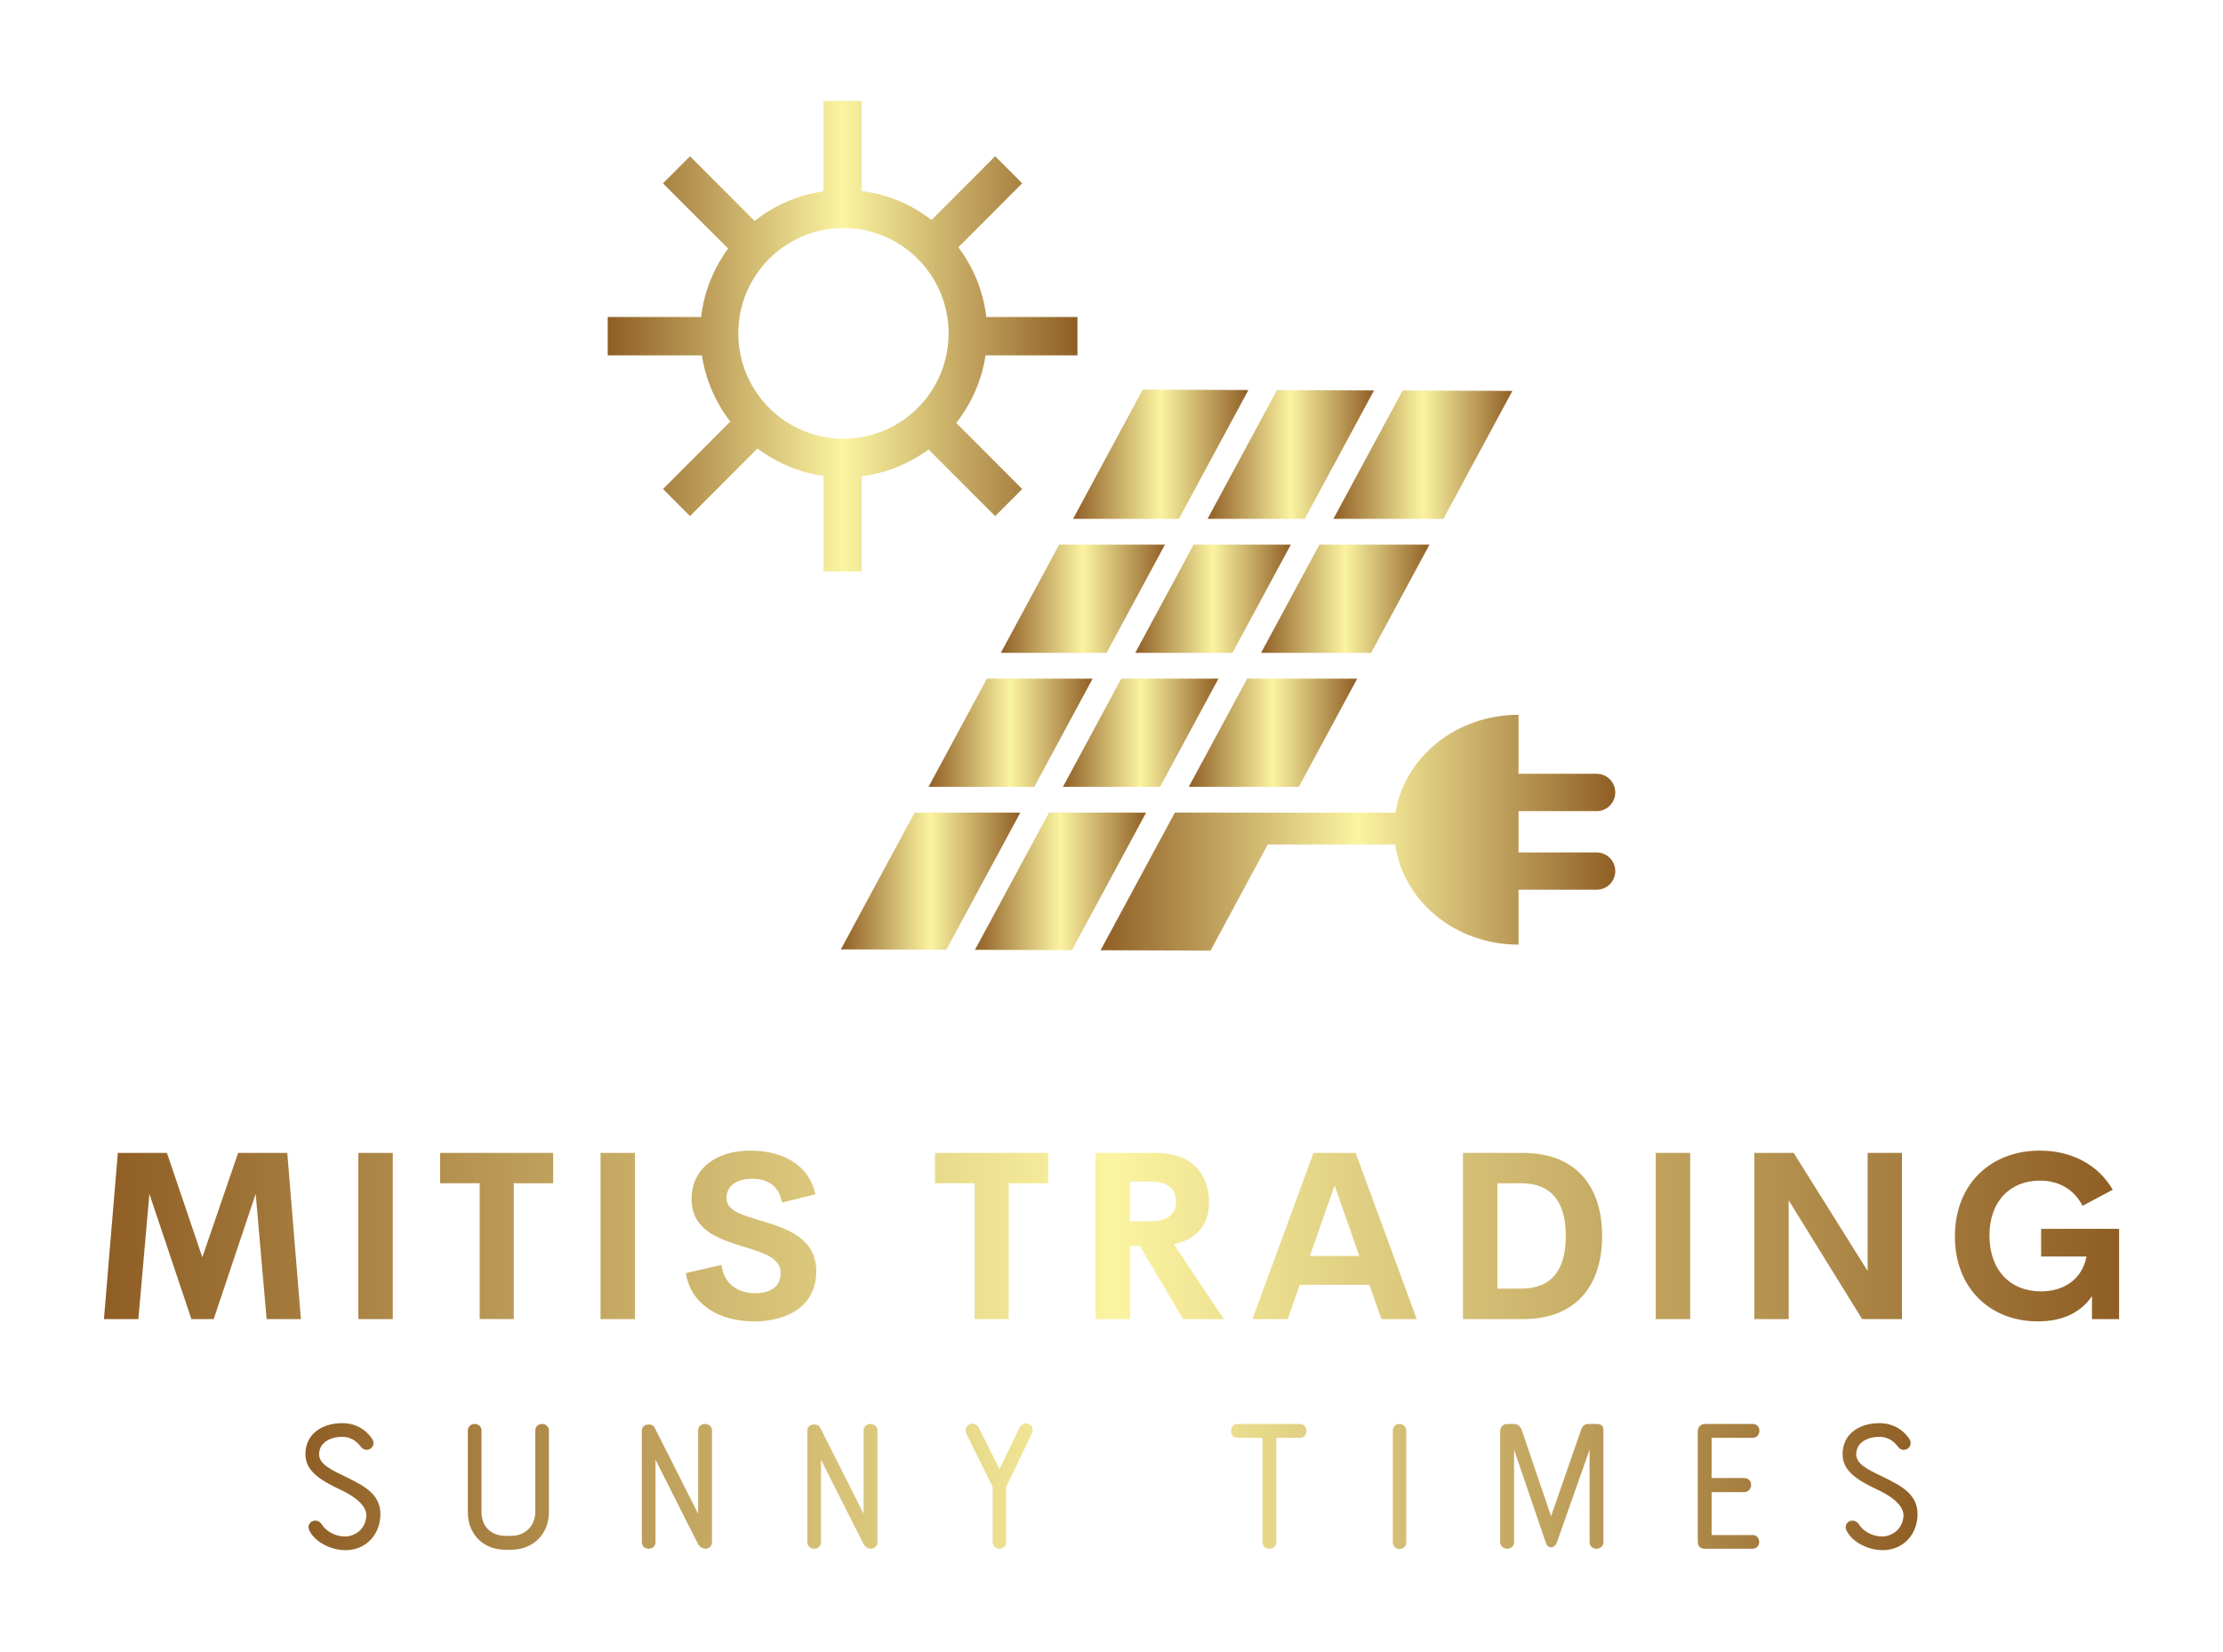
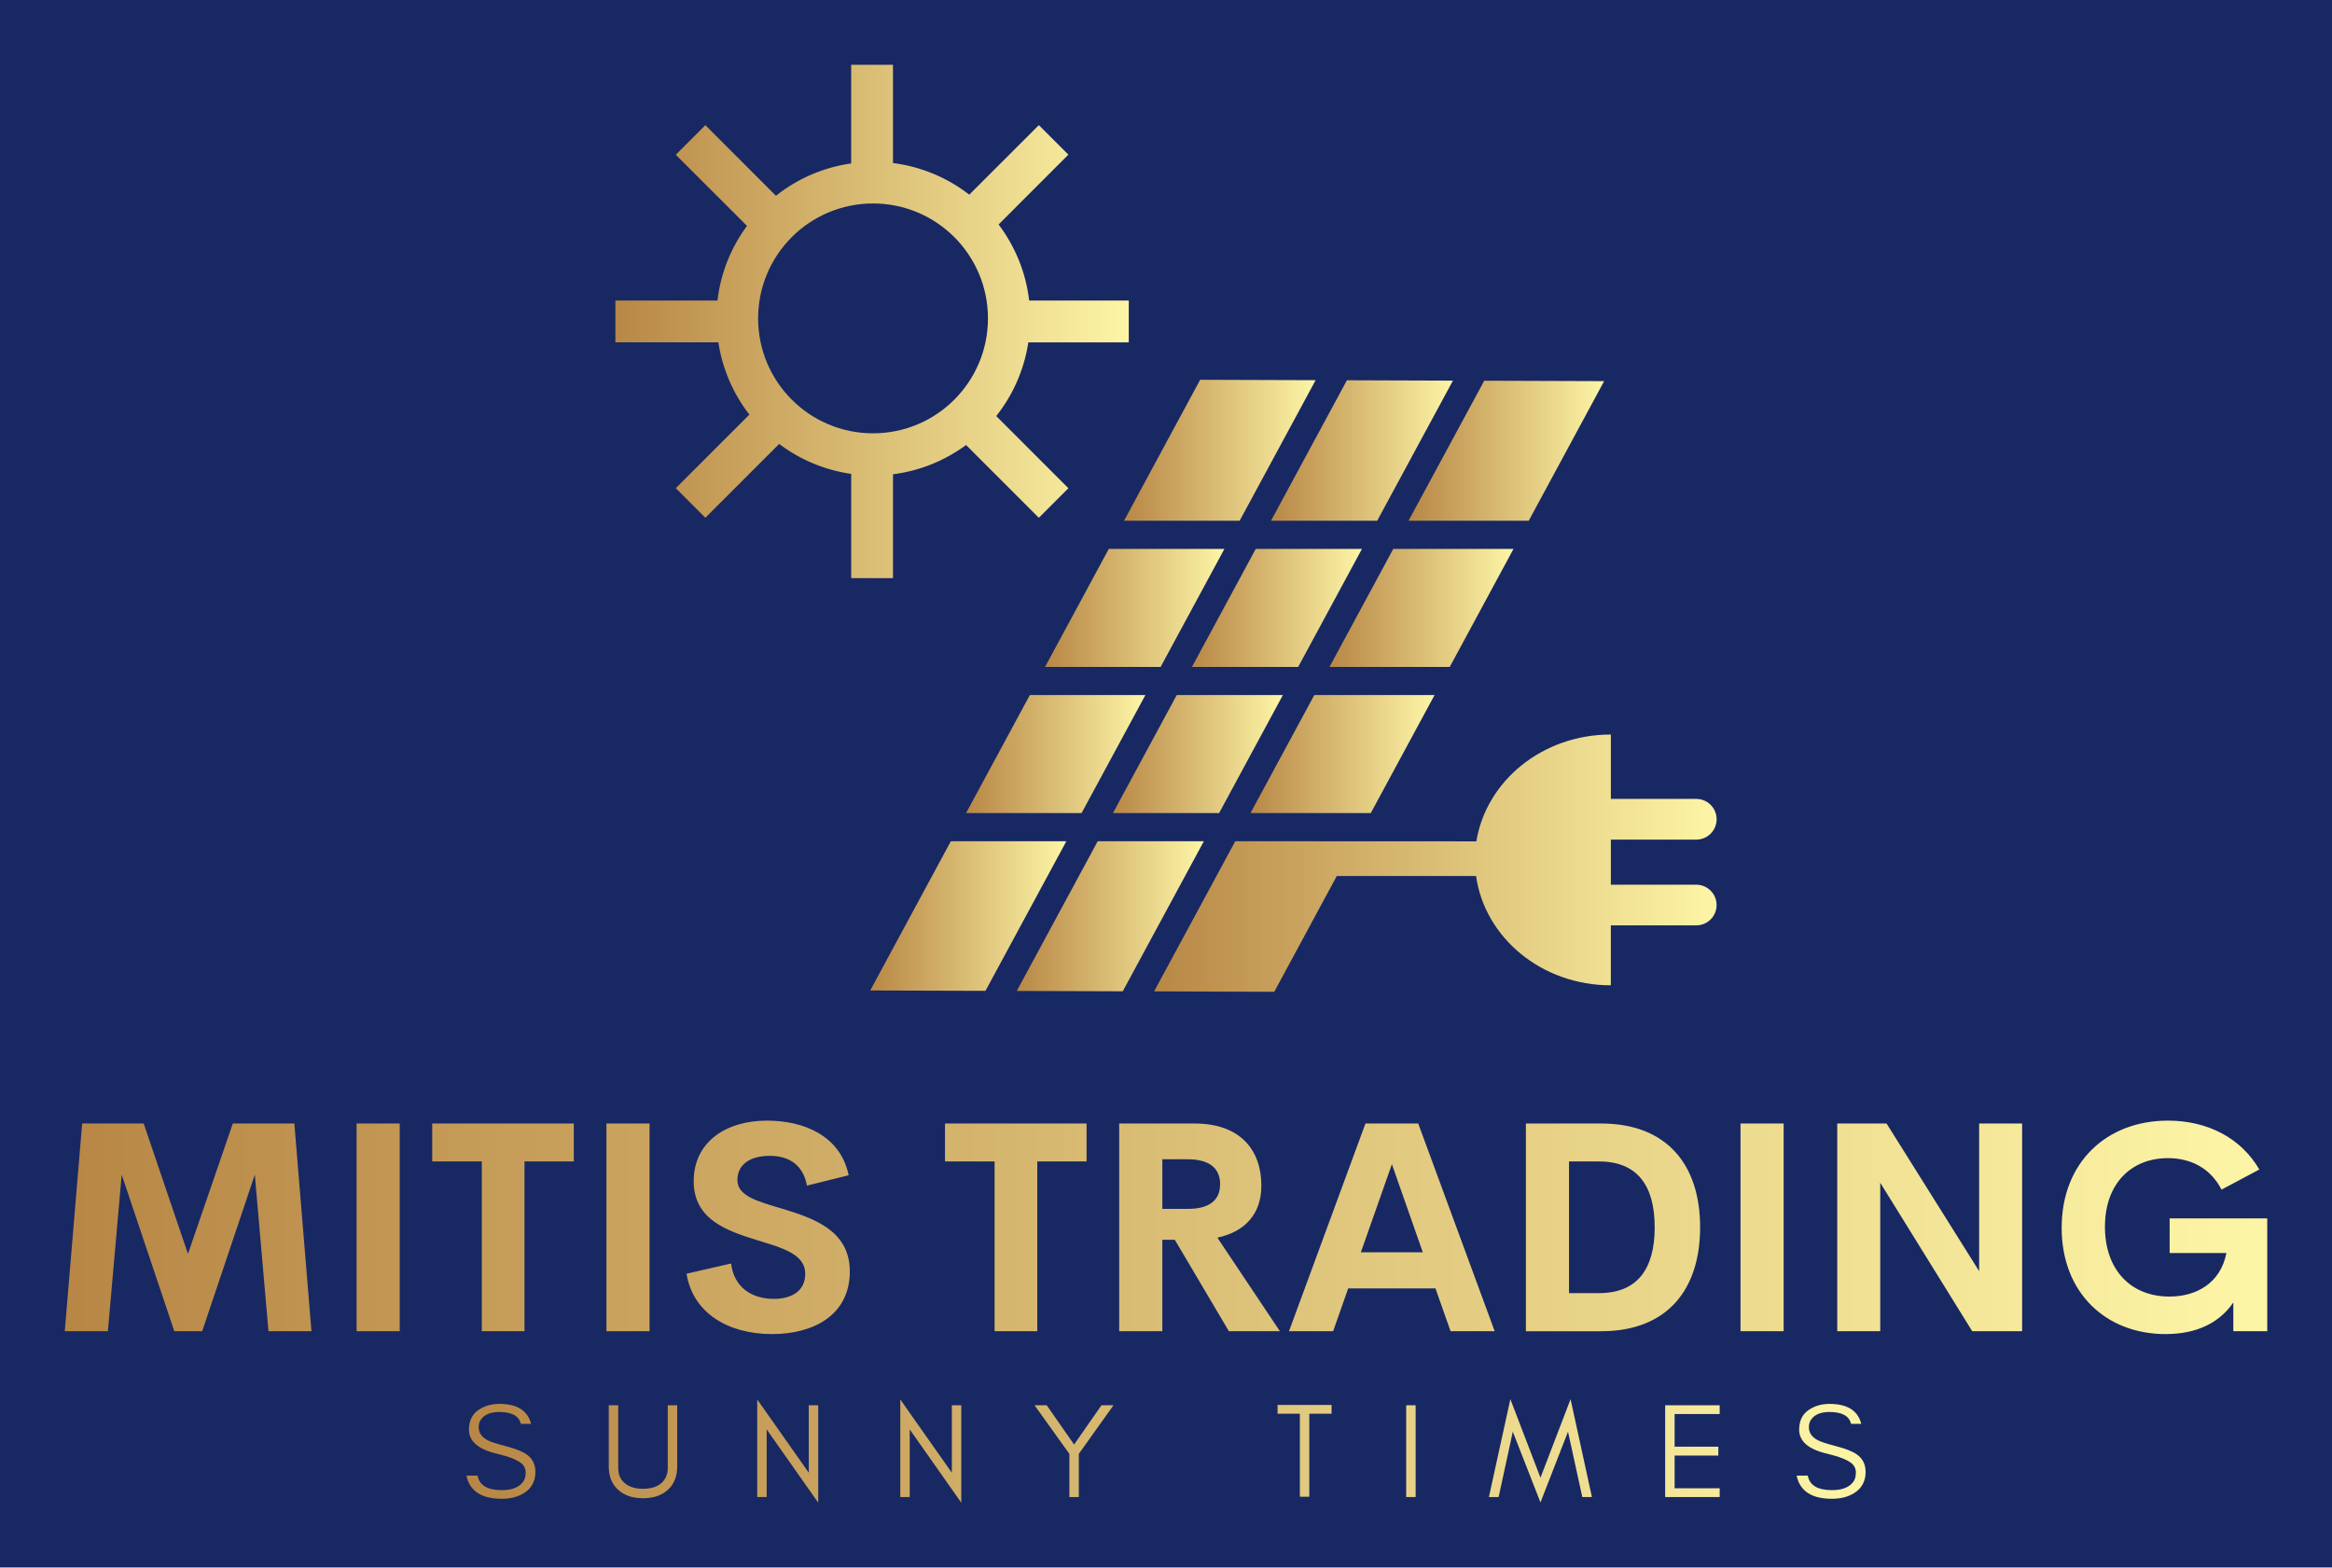
- <svg xmlns="http://www.w3.org/2000/svg" width="350px" height="260px" viewBox="0 0 349 260" version="1.1">
-   <defs>
-     <linearGradient id="linear0" gradientUnits="userSpaceOnUse" x1="0" y1="0" x2="1" y2="0" gradientTransform="matrix(73.95312,0,0,74.09375,95.18359,15.89062)">
-       <stop offset="0" style="stop-color:rgb(56.078%,36.863%,14.51%);stop-opacity:1;" />
-       <stop offset="0.5" style="stop-color:rgb(98.431%,95.686%,63.137%);stop-opacity:1;" />
-       <stop offset="1" style="stop-color:rgb(56.078%,36.863%,14.51%);stop-opacity:1;" />
-     </linearGradient>
-     <linearGradient id="linear1" gradientUnits="userSpaceOnUse" x1="0" y1="0" x2="1" y2="0" gradientTransform="matrix(25.83594,0,0,17.03516,157.0781,85.75781)">
-       <stop offset="0" style="stop-color:rgb(56.078%,36.863%,14.51%);stop-opacity:1;" />
-       <stop offset="0.5" style="stop-color:rgb(98.431%,95.686%,63.137%);stop-opacity:1;" />
-       <stop offset="1" style="stop-color:rgb(56.078%,36.863%,14.51%);stop-opacity:1;" />
-     </linearGradient>
-     <linearGradient id="linear2" gradientUnits="userSpaceOnUse" x1="0" y1="0" x2="1" y2="0" gradientTransform="matrix(26.21094,0,0,20.27344,189.625,61.42188)">
-       <stop offset="0" style="stop-color:rgb(56.078%,36.863%,14.51%);stop-opacity:1;" />
-       <stop offset="0.5" style="stop-color:rgb(98.431%,95.686%,63.137%);stop-opacity:1;" />
-       <stop offset="1" style="stop-color:rgb(56.078%,36.863%,14.51%);stop-opacity:1;" />
-     </linearGradient>
-     <linearGradient id="linear3" gradientUnits="userSpaceOnUse" x1="0" y1="0" x2="1" y2="0" gradientTransform="matrix(24.48828,0,0,17.03516,178.2422,85.75781)">
-       <stop offset="0" style="stop-color:rgb(56.078%,36.863%,14.51%);stop-opacity:1;" />
-       <stop offset="0.5" style="stop-color:rgb(98.431%,95.686%,63.137%);stop-opacity:1;" />
-       <stop offset="1" style="stop-color:rgb(56.078%,36.863%,14.51%);stop-opacity:1;" />
-     </linearGradient>
-     <linearGradient id="linear4" gradientUnits="userSpaceOnUse" x1="0" y1="0" x2="1" y2="0" gradientTransform="matrix(24.48047,0,0,17.03125,166.8594,106.8555)">
-       <stop offset="0" style="stop-color:rgb(56.078%,36.863%,14.51%);stop-opacity:1;" />
-       <stop offset="0.5" style="stop-color:rgb(98.431%,95.686%,63.137%);stop-opacity:1;" />
-       <stop offset="1" style="stop-color:rgb(56.078%,36.863%,14.51%);stop-opacity:1;" />
-     </linearGradient>
-     <linearGradient id="linear5" gradientUnits="userSpaceOnUse" x1="0" y1="0" x2="1" y2="0" gradientTransform="matrix(26.94922,0,0,21.65625,153.0039,127.9492)">
-       <stop offset="0" style="stop-color:rgb(56.078%,36.863%,14.51%);stop-opacity:1;" />
-       <stop offset="0.5" style="stop-color:rgb(98.431%,95.686%,63.137%);stop-opacity:1;" />
-       <stop offset="1" style="stop-color:rgb(56.078%,36.863%,14.51%);stop-opacity:1;" />
-     </linearGradient>
-     <linearGradient id="linear6" gradientUnits="userSpaceOnUse" x1="0" y1="0" x2="1" y2="0" gradientTransform="matrix(25.83203,0,0,17.03125,145.6992,106.8555)">
-       <stop offset="0" style="stop-color:rgb(56.078%,36.863%,14.51%);stop-opacity:1;" />
-       <stop offset="0.5" style="stop-color:rgb(98.431%,95.686%,63.137%);stop-opacity:1;" />
-       <stop offset="1" style="stop-color:rgb(56.078%,36.863%,14.51%);stop-opacity:1;" />
-     </linearGradient>
-     <linearGradient id="linear7" gradientUnits="userSpaceOnUse" x1="0" y1="0" x2="1" y2="0" gradientTransform="matrix(28.25391,0,0,21.58984,131.8906,127.9492)">
-       <stop offset="0" style="stop-color:rgb(56.078%,36.863%,14.51%);stop-opacity:1;" />
-       <stop offset="0.5" style="stop-color:rgb(98.431%,95.686%,63.137%);stop-opacity:1;" />
-       <stop offset="1" style="stop-color:rgb(56.078%,36.863%,14.51%);stop-opacity:1;" />
-     </linearGradient>
-     <linearGradient id="linear8" gradientUnits="userSpaceOnUse" x1="0" y1="0" x2="1" y2="0" gradientTransform="matrix(26.51562,0,0,17.03125,186.6719,106.8555)">
-       <stop offset="0" style="stop-color:rgb(56.078%,36.863%,14.51%);stop-opacity:1;" />
-       <stop offset="0.5" style="stop-color:rgb(98.431%,95.686%,63.137%);stop-opacity:1;" />
-       <stop offset="1" style="stop-color:rgb(56.078%,36.863%,14.51%);stop-opacity:1;" />
-     </linearGradient>
-     <linearGradient id="linear9" gradientUnits="userSpaceOnUse" x1="0" y1="0" x2="1" y2="0" gradientTransform="matrix(27.60156,0,0,20.33984,168.4531,61.35547)">
-       <stop offset="0" style="stop-color:rgb(56.078%,36.863%,14.51%);stop-opacity:1;" />
-       <stop offset="0.5" style="stop-color:rgb(98.431%,95.686%,63.137%);stop-opacity:1;" />
-       <stop offset="1" style="stop-color:rgb(56.078%,36.863%,14.51%);stop-opacity:1;" />
-     </linearGradient>
-     <linearGradient id="linear10" gradientUnits="userSpaceOnUse" x1="0" y1="0" x2="1" y2="0" gradientTransform="matrix(28.17578,0,0,20.20703,209.4414,61.48828)">
-       <stop offset="0" style="stop-color:rgb(56.078%,36.863%,14.51%);stop-opacity:1;" />
-       <stop offset="0.5" style="stop-color:rgb(98.431%,95.686%,63.137%);stop-opacity:1;" />
-       <stop offset="1" style="stop-color:rgb(56.078%,36.863%,14.51%);stop-opacity:1;" />
-     </linearGradient>
-     <linearGradient id="linear11" gradientUnits="userSpaceOnUse" x1="0" y1="0" x2="1" y2="0" gradientTransform="matrix(26.51172,0,0,17.03516,198.0508,85.75781)">
-       <stop offset="0" style="stop-color:rgb(56.078%,36.863%,14.51%);stop-opacity:1;" />
-       <stop offset="0.5" style="stop-color:rgb(98.431%,95.686%,63.137%);stop-opacity:1;" />
-       <stop offset="1" style="stop-color:rgb(56.078%,36.863%,14.51%);stop-opacity:1;" />
-     </linearGradient>
-     <linearGradient id="linear12" gradientUnits="userSpaceOnUse" x1="0" y1="0" x2="1" y2="0" gradientTransform="matrix(81.03125,0,0,37.12891,172.7852,112.5508)">
-       <stop offset="0" style="stop-color:rgb(56.078%,36.863%,14.51%);stop-opacity:1;" />
-       <stop offset="0.5" style="stop-color:rgb(98.431%,95.686%,63.137%);stop-opacity:1;" />
-       <stop offset="1" style="stop-color:rgb(56.078%,36.863%,14.51%);stop-opacity:1;" />
-     </linearGradient>
-     <linearGradient id="linear13" gradientUnits="userSpaceOnUse" x1="0" y1="0" x2="1" y2="0" gradientTransform="matrix(317.2734,0,0,26.89062,15.86328,181.1719)">
-       <stop offset="0" style="stop-color:rgb(56.078%,36.863%,14.51%);stop-opacity:1;" />
-       <stop offset="0.5" style="stop-color:rgb(98.431%,95.686%,63.137%);stop-opacity:1;" />
-       <stop offset="1" style="stop-color:rgb(56.078%,36.863%,14.51%);stop-opacity:1;" />
-     </linearGradient>
-     <linearGradient id="linear14" gradientUnits="userSpaceOnUse" x1="0" y1="0" x2="1" y2="0" gradientTransform="matrix(253.7734,0,0,20.00391,47.58984,224.082)">
-       <stop offset="0" style="stop-color:rgb(56.078%,36.863%,14.51%);stop-opacity:1;" />
-       <stop offset="0.5" style="stop-color:rgb(98.431%,95.686%,63.137%);stop-opacity:1;" />
-       <stop offset="1" style="stop-color:rgb(56.078%,36.863%,14.51%);stop-opacity:1;" />
-     </linearGradient>
-   </defs>
-   <g id="surface1">
-     <path style=" stroke:none;fill-rule:nonzero;fill:url(#linear0);" d="M 169.137 55.949 L 169.137 49.918 L 154.789 49.918 C 154.316 45.82 152.738 42.066 150.387 38.941 L 160.438 28.863 L 156.184 24.602 L 146.16 34.641 C 143.039 32.215 139.277 30.594 135.172 30.074 L 135.172 15.891 L 129.148 15.891 L 129.148 30.133 C 125.086 30.711 121.379 32.355 118.312 34.801 L 108.141 24.605 L 103.883 28.875 L 114.141 39.141 C 111.867 42.234 110.352 45.91 109.887 49.918 L 95.184 49.918 L 95.184 55.949 L 110.012 55.949 C 110.605 59.84 112.18 63.402 114.484 66.379 L 103.887 76.996 L 108.141 81.266 L 118.77 70.613 C 121.75 72.855 125.293 74.387 129.152 74.934 L 129.152 89.984 L 135.176 89.984 L 135.176 74.992 C 139.082 74.496 142.664 73 145.699 70.77 L 156.184 81.27 L 160.438 77.004 L 150.047 66.59 C 152.438 63.57 154.062 59.934 154.668 55.953 L 169.137 55.953 Z M 132.297 69.078 C 123.156 69.078 115.742 61.656 115.742 52.488 C 115.742 43.332 123.152 35.906 132.297 35.906 C 141.441 35.906 148.852 43.332 148.852 52.488 C 148.855 61.656 141.441 69.078 132.297 69.078 Z M 132.297 69.078 " />
-     <path style=" stroke:none;fill-rule:nonzero;fill:url(#linear1);" d="M 182.914 85.758 L 166.262 85.758 L 157.078 102.793 L 173.727 102.793 Z M 182.914 85.758 " />
-     <path style=" stroke:none;fill-rule:nonzero;fill:url(#linear2);" d="M 204.922 81.695 L 215.836 61.477 L 200.559 61.422 L 189.625 81.695 Z M 204.922 81.695 " />
-     <path style=" stroke:none;fill-rule:nonzero;fill:url(#linear3);" d="M 202.73 85.758 L 187.43 85.758 L 178.242 102.793 L 193.543 102.793 Z M 202.73 85.758 " />
-     <path style=" stroke:none;fill-rule:nonzero;fill:url(#linear4);" d="M 166.859 123.887 L 182.148 123.887 L 191.34 106.855 L 176.047 106.855 Z M 166.859 123.887 " />
-     <path style=" stroke:none;fill-rule:nonzero;fill:url(#linear5);" d="M 164.664 127.949 L 153.004 149.555 L 168.27 149.605 L 179.953 127.949 Z M 164.664 127.949 " />
-     <path style=" stroke:none;fill-rule:nonzero;fill:url(#linear6);" d="M 171.531 106.855 L 154.887 106.855 L 145.699 123.887 L 162.34 123.887 Z M 171.531 106.855 " />
-     <path style=" stroke:none;fill-rule:nonzero;fill:url(#linear7);" d="M 143.508 127.949 L 131.891 149.488 L 148.492 149.539 L 160.145 127.949 Z M 143.508 127.949 " />
-     <path style=" stroke:none;fill-rule:nonzero;fill:url(#linear8);" d="M 213.188 106.855 L 195.859 106.855 L 186.672 123.887 L 204 123.887 Z M 213.188 106.855 " />
-     <path style=" stroke:none;fill-rule:nonzero;fill:url(#linear9);" d="M 196.055 61.41 L 179.418 61.355 L 168.453 81.695 L 185.113 81.695 Z M 196.055 61.41 " />
-     <path style=" stroke:none;fill-rule:nonzero;fill:url(#linear10);" d="M 226.754 81.695 L 237.617 61.551 L 220.344 61.488 L 209.441 81.695 Z M 226.754 81.695 " />
-     <path style=" stroke:none;fill-rule:nonzero;fill:url(#linear11);" d="M 224.562 85.758 L 207.242 85.758 L 198.051 102.793 L 215.375 102.793 Z M 224.562 85.758 " />
-     <path style=" stroke:none;fill-rule:nonzero;fill:url(#linear12);" d="M 250.887 134.227 L 238.582 134.227 L 238.582 127.719 L 250.887 127.719 C 252.508 127.719 253.816 126.402 253.816 124.777 C 253.816 123.156 252.508 121.84 250.887 121.84 L 238.582 121.84 L 238.582 112.551 C 228.719 112.551 220.629 119.246 219.207 127.965 L 184.477 127.949 L 172.785 149.621 L 190.094 149.68 L 199.102 132.973 L 219.164 132.973 C 220.418 141.848 228.582 148.742 238.582 148.742 L 238.582 140.094 L 250.883 140.094 C 252.504 140.094 253.816 138.781 253.816 137.16 C 253.816 135.539 252.504 134.227 250.887 134.227 Z M 250.887 134.227 " />
-     <path style=" stroke:none;fill-rule:nonzero;fill:url(#linear13);" d="M 46.879 207.703 L 41.477 207.703 L 39.758 187.98 L 33.145 207.703 L 29.637 207.703 L 23.02 187.98 L 21.285 207.703 L 15.863 207.703 L 18.051 181.535 L 25.785 181.535 L 31.355 197.961 L 36.992 181.535 L 44.73 181.535 Z M 55.918 207.703 L 55.918 181.535 L 61.34 181.535 L 61.34 207.703 Z M 86.594 181.535 L 86.594 186.316 L 80.391 186.316 L 80.391 207.699 L 75.023 207.699 L 75.023 186.316 L 68.789 186.316 L 68.789 181.535 Z M 94.055 207.703 L 94.055 181.535 L 99.48 181.535 L 99.48 207.703 Z M 118.258 208.062 C 112.656 208.062 108.281 205.367 107.484 200.457 L 113.09 199.172 C 113.449 202.105 115.602 203.629 118.477 203.629 C 120.68 203.629 122.434 202.648 122.414 200.441 C 122.398 197.977 119.504 197.199 116.324 196.223 C 112.492 195.027 108.391 193.613 108.391 188.797 C 108.391 183.926 112.367 181.172 117.609 181.172 C 122.199 181.172 126.824 183.039 127.875 188.055 L 122.633 189.359 C 122.145 186.75 120.391 185.609 117.934 185.609 C 115.746 185.609 113.883 186.516 113.883 188.672 C 113.883 190.68 116.453 191.352 119.414 192.238 C 123.355 193.434 128.02 194.953 128.02 200.168 C 128.02 205.727 123.375 208.062 118.258 208.062 Z M 164.516 181.535 L 164.516 186.316 L 158.312 186.316 L 158.312 207.699 L 152.945 207.699 L 152.945 186.316 L 146.711 186.316 L 146.711 181.535 Z M 185.77 207.703 L 178.973 196.184 L 177.402 196.184 L 177.402 207.703 L 171.98 207.703 L 171.98 181.535 L 181.449 181.535 C 187.359 181.535 189.855 185.031 189.855 189.359 C 189.855 192.871 187.867 195.152 184.324 195.914 L 192.188 207.703 Z M 177.402 186.047 L 177.402 192.293 L 180.602 192.293 C 183.492 192.293 184.668 191.062 184.668 189.176 C 184.668 187.312 183.492 186.047 180.602 186.047 Z M 217.004 207.703 L 215.105 202.305 L 204.133 202.305 L 202.238 207.703 L 196.688 207.703 L 206.305 181.535 L 212.938 181.535 L 222.555 207.703 Z M 205.727 197.762 L 213.516 197.762 L 209.629 186.66 Z M 229.836 207.703 L 229.836 181.535 L 239.289 181.535 C 247.621 181.535 251.742 186.785 251.742 194.609 C 251.742 202.449 247.621 207.703 239.289 207.703 Z M 235.258 202.902 L 239.02 202.902 C 243.828 202.902 246.031 199.898 246.031 194.609 C 246.031 189.32 243.828 186.316 239.02 186.316 L 235.258 186.316 Z M 260.184 207.703 L 260.184 181.535 L 265.609 181.535 L 265.609 207.703 Z M 293.551 181.535 L 298.957 181.535 L 298.957 207.703 L 292.684 207.703 L 281.117 188.996 L 281.117 207.703 L 275.711 207.703 L 275.711 181.535 L 281.91 181.535 L 293.551 200.133 Z M 320.375 208.062 C 312.836 208.062 307.289 202.848 307.289 194.684 C 307.289 186.406 312.965 181.172 320.645 181.172 C 325.688 181.172 329.863 183.402 332.141 187.332 L 327.387 189.867 C 326.016 187.184 323.555 185.898 320.645 185.898 C 316.129 185.898 312.73 189.016 312.73 194.555 C 312.73 199.898 315.91 203.336 320.844 203.336 C 324.188 203.336 327.262 201.672 328.004 197.852 L 320.863 197.852 L 320.863 193.488 L 333.137 193.488 L 333.137 207.703 L 328.871 207.703 L 328.871 204.082 C 327.191 206.562 324.371 208.062 320.375 208.062 Z M 320.375 208.062 " />
-     <path style=" stroke:none;fill-rule:nonzero;fill:url(#linear14);" d="M 48.242 241.051 C 47.527 239.715 49.352 238.734 50.195 240.074 C 50.621 240.758 51.891 241.934 53.91 241.934 C 54.758 241.934 56.875 241.312 57.168 238.898 C 57.363 237.43 55.961 235.992 53.551 234.785 C 50.164 233.188 47.59 231.785 47.59 228.977 C 47.59 225.648 50.391 224.082 53.391 224.082 C 56.094 224.082 57.59 225.746 58.113 226.598 C 58.863 227.805 57.234 228.977 56.32 227.805 C 55.863 227.215 54.984 226.238 53.391 226.238 C 51.598 226.238 49.742 227.086 49.742 228.977 C 49.742 230.48 51.402 231.328 53.879 232.504 C 56.777 233.938 59.805 235.34 59.352 239.16 C 58.992 242.16 56.711 244.086 53.91 244.086 C 51.793 244.086 49.188 242.945 48.242 241.051 Z M 73.16 238.082 L 73.16 225.258 C 73.16 224.574 73.715 224.215 74.234 224.215 C 74.789 224.215 75.309 224.574 75.309 225.258 L 75.309 238.082 C 75.309 240.434 76.906 241.836 79.121 241.836 L 79.938 241.836 C 82.215 241.836 83.781 240.234 83.781 238.082 L 83.781 225.258 C 83.781 224.574 84.301 224.215 84.855 224.215 C 85.375 224.215 85.93 224.574 85.93 225.258 L 85.93 238.082 C 85.93 241.445 83.551 244.023 79.938 244.023 L 79.121 244.023 C 75.504 244.023 73.16 241.508 73.16 238.082 Z M 111.598 225.258 L 111.598 242.812 C 111.598 243.5 111.074 243.859 110.555 243.859 C 110.164 243.859 109.641 243.566 109.414 243.141 C 106.973 238.344 105.148 234.656 102.703 229.828 L 102.703 242.812 C 102.703 243.5 102.184 243.859 101.629 243.859 C 101.109 243.859 100.555 243.5 100.555 242.812 L 100.555 225.258 C 100.555 224.117 102.184 224.051 102.539 224.734 L 109.414 238.344 L 109.414 225.258 C 109.414 224.574 109.934 224.215 110.488 224.215 C 111.043 224.215 111.598 224.574 111.598 225.258 Z M 137.656 225.258 L 137.656 242.812 C 137.656 243.5 137.133 243.859 136.613 243.859 C 136.223 243.859 135.699 243.566 135.473 243.141 C 133.027 238.344 131.203 234.656 128.762 229.828 L 128.762 242.812 C 128.762 243.5 128.242 243.859 127.688 243.859 C 127.164 243.859 126.613 243.5 126.613 242.812 L 126.613 225.258 C 126.613 224.117 128.242 224.051 128.598 224.734 L 135.473 238.344 L 135.473 225.258 C 135.473 224.574 135.992 224.215 136.547 224.215 C 137.102 224.215 137.656 224.574 137.656 225.258 Z M 161.953 225.746 L 157.914 234.133 L 157.914 242.812 C 157.914 243.531 157.395 243.859 156.871 243.859 C 156.316 243.859 155.797 243.5 155.797 242.812 L 155.797 234.133 L 151.66 225.781 C 150.977 224.344 152.965 223.496 153.648 224.867 L 156.871 231.328 L 159.965 224.898 C 160.684 223.398 162.637 224.344 161.953 225.746 Z M 194.328 224.215 L 204.168 224.215 C 204.852 224.215 205.176 224.77 205.176 225.324 C 205.176 225.879 204.852 226.398 204.168 226.398 L 200.453 226.398 L 200.453 242.812 C 200.453 243.5 199.898 243.859 199.348 243.859 C 198.793 243.859 198.27 243.5 198.27 242.812 L 198.27 226.398 L 194.328 226.398 C 193.645 226.398 193.32 225.879 193.32 225.324 C 193.32 224.77 193.645 224.215 194.328 224.215 Z M 218.793 242.848 L 218.793 225.258 C 218.793 224.574 219.312 224.215 219.836 224.215 C 220.355 224.215 220.91 224.574 220.91 225.258 L 220.91 242.848 C 220.91 244.25 218.793 244.25 218.793 242.848 Z M 249.77 242.812 L 249.77 228.262 L 244.59 242.945 C 244.297 243.762 243.223 243.957 242.895 242.945 L 237.879 228.262 L 237.879 242.812 C 237.879 243.5 237.359 243.859 236.805 243.859 C 236.25 243.859 235.695 243.5 235.695 242.812 L 235.695 225.289 C 235.695 224.672 236.152 224.215 236.805 224.215 L 237.848 224.215 C 238.562 224.215 238.953 224.734 239.117 225.227 C 240.68 229.891 242.113 234.035 243.711 238.734 L 248.434 225.129 C 248.598 224.672 248.891 224.215 249.574 224.215 L 250.875 224.215 C 251.82 224.215 251.949 224.734 251.949 225.258 L 251.949 242.812 C 251.949 243.5 251.398 243.859 250.844 243.859 C 250.289 243.859 249.77 243.5 249.77 242.812 Z M 266.805 242.715 L 266.805 225.355 C 266.805 224.605 267.391 224.215 267.945 224.215 L 275.438 224.215 C 276.152 224.215 276.512 224.734 276.512 225.289 C 276.512 225.844 276.152 226.398 275.438 226.398 L 268.984 226.398 L 268.984 232.73 L 274.102 232.73 C 274.848 232.73 275.207 233.254 275.207 233.809 C 275.207 234.363 274.816 234.949 274.102 234.949 L 268.984 234.949 L 268.984 241.703 L 275.438 241.703 C 276.121 241.703 276.477 242.258 276.477 242.781 C 276.477 243.336 276.121 243.859 275.438 243.859 L 267.945 243.859 C 267.391 243.859 266.805 243.664 266.805 242.715 Z M 290.254 241.051 C 289.539 239.715 291.363 238.734 292.211 240.074 C 292.633 240.758 293.902 241.934 295.922 241.934 C 296.77 241.934 298.887 241.312 299.18 238.898 C 299.375 237.43 297.977 235.992 295.566 234.785 C 292.176 233.188 289.605 231.785 289.605 228.977 C 289.605 225.648 292.406 224.082 295.402 224.082 C 298.105 224.082 299.605 225.746 300.125 226.598 C 300.875 227.805 299.246 228.977 298.336 227.805 C 297.879 227.215 297 226.238 295.402 226.238 C 293.609 226.238 291.754 227.086 291.754 228.977 C 291.754 230.48 293.414 231.328 295.891 232.504 C 298.789 233.938 301.82 235.34 301.363 239.16 C 301.004 242.16 298.727 244.086 295.922 244.086 C 293.805 244.086 291.199 242.945 290.254 241.051 Z M 290.254 241.051 " />
+ <svg xmlns="http://www.w3.org/2000/svg" version="1.1" width="3176.471" height="2135.135" viewBox="0 0 3176.471 2135.135">
+   <rect fill="#182863" width="3176.471" height="2135.135" />
+   <g transform="scale(8.823529) translate(10, 10)">
+     <defs id="SvgjsDefs7559">
+       <linearGradient id="SvgjsLinearGradient7566">
+         <stop id="SvgjsStop7567" stop-color="#b88746" offset="0" />
+         <stop id="SvgjsStop7568" stop-color="#fdf5a6" offset="1" />
+       </linearGradient>
+       <linearGradient id="SvgjsLinearGradient7569">
+         <stop id="SvgjsStop7570" stop-color="#b88746" offset="0" />
+         <stop id="SvgjsStop7571" stop-color="#fdf5a6" offset="1" />
+       </linearGradient>
+       <linearGradient id="SvgjsLinearGradient7572">
+         <stop id="SvgjsStop7573" stop-color="#b88746" offset="0" />
+         <stop id="SvgjsStop7574" stop-color="#fdf5a6" offset="1" />
+       </linearGradient>
+     </defs>
+     <g id="SvgjsG7560" featureKey="JQyOZB-0" transform="matrix(3.375896,0,0,3.375896,85,-12.43343)" fill="url(#SvgjsLinearGradient7566)">
+       <g>
+         <path d="M23.476,16.375v-1.911h-4.555c-0.15-1.298-0.651-2.487-1.397-3.478l3.19-3.193l-1.35-1.35l-3.182,3.18   c-0.99-0.768-2.185-1.282-3.488-1.446V3.683h-1.912v4.512c-1.289,0.183-2.466,0.704-3.44,1.479L4.114,6.444L2.762,7.797   l3.256,3.253c-0.722,0.98-1.203,2.145-1.35,3.414H0v1.911h4.708c0.188,1.233,0.688,2.362,1.419,3.305l-3.364,3.365l1.351,1.352   l3.374-3.375c0.946,0.711,2.071,1.195,3.295,1.369v4.769h1.912v-4.751c1.24-0.157,2.378-0.631,3.341-1.338l3.328,3.328l1.351-1.352   l-3.299-3.3c0.759-0.957,1.275-2.109,1.467-3.37H23.476L23.476,16.375z M11.782,20.536c-2.902,0-5.255-2.352-5.255-5.257   c0-2.901,2.352-5.254,5.255-5.254c2.903,0,5.255,2.353,5.255,5.254C17.038,18.184,14.685,20.536,11.782,20.536z" />
+       </g>
+       <g>
+         <g>
+           <polygon points="27.85,25.821 22.563,25.821 19.648,31.218 24.933,31.218   " />
+           <polygon points="34.836,24.533 38.3,18.127 33.451,18.11 29.98,24.533   " />
+           <polygon points="34.14,25.821 29.283,25.821 26.366,31.218 31.223,31.218   " />
+           <polygon points="22.753,37.902 27.607,37.902 30.524,32.506 25.669,32.506   " />
+           <polygon points="22.056,39.19 18.355,46.036 23.201,46.052 26.91,39.19   " />
+           <polygon points="24.236,32.506 18.952,32.506 16.036,37.902 21.318,37.902   " />
+           <polygon points="15.34,39.19 11.653,46.015 16.923,46.031 20.622,39.19   " />
+           <polygon points="37.459,32.506 31.959,32.506 29.042,37.902 34.543,37.902   " />
+           <polygon points="32.021,18.106 26.74,18.088 23.259,24.533 28.547,24.533   " />
+           <polygon points="41.766,24.533 45.214,18.15 39.731,18.131 36.27,24.533   " />
+           <polygon points="41.07,25.821 35.572,25.821 32.655,31.218 38.154,31.218   " />
+           <path d="M49.426,41.178h-3.905v-2.062h3.905c0.515,0,0.931-0.417,0.931-0.931s-0.416-0.931-0.931-0.931h-3.905v-2.944    c-3.132,0-5.699,2.122-6.151,4.885L28.346,39.19l-3.712,6.866l5.495,0.019l2.859-5.294h6.369c0.398,2.812,2.989,4.997,6.163,4.997    v-2.74h3.905c0.515,0,0.931-0.416,0.931-0.93C50.356,41.594,49.94,41.178,49.426,41.178z" />
+         </g>
+       </g>
+     </g>
+     <g id="SvgjsG7561" featureKey="SbCDzn-0" transform="matrix(2.272436,0,0,2.272436,-2.818435,150.0625)" fill="url(#SvgjsLinearGradient7569)">
+       <path d="M17.998 20 l-2.92 0 l-0.928 -10.635 l-3.574 10.635 l-1.895 0 l-3.574 -10.635 l-0.938 10.635 l-2.93 0 l1.182 -14.111 l4.18 0 l3.008 8.857 l3.047 -8.857 l4.18 0 z M21.064 20 l0 -14.111 l2.93 0 l0 14.111 l-2.93 0 z M35.821 5.889 l0 2.578 l-3.35 0 l0 11.533 l-2.9 0 l0 -11.533 l-3.369 0 l0 -2.578 l9.619 0 z M38.037 20 l0 -14.111 l2.93 0 l0 14.111 l-2.93 0 z M49.297 20.195 c-3.027 0 -5.391 -1.455 -5.82 -4.102 l3.027 -0.693 c0.195 1.582 1.357 2.402 2.91 2.402 c1.191 0 2.139 -0.527 2.129 -1.719 c-0.01 -1.328 -1.572 -1.748 -3.291 -2.275 c-2.07 -0.645 -4.287 -1.406 -4.287 -4.004 c0 -2.627 2.148 -4.111 4.981 -4.111 c2.481 0 4.981 1.006 5.547 3.711 l-2.832 0.703 c-0.264 -1.406 -1.211 -2.022 -2.539 -2.022 c-1.182 0 -2.188 0.488 -2.188 1.65 c0 1.084 1.387 1.445 2.988 1.924 c2.129 0.645 4.648 1.465 4.648 4.277 c0 2.998 -2.51 4.258 -5.273 4.258 z M70.655 5.889 l0 2.578 l-3.35 0 l0 11.533 l-2.9 0 l0 -11.533 l-3.369 0 l0 -2.578 l9.619 0 z M80.322 20 l-3.672 -6.211 l-0.85 0 l0 6.211 l-2.93 0 l0 -14.111 l5.117 0 c3.193 0 4.541 1.885 4.541 4.219 c0 1.895 -1.074 3.125 -2.988 3.535 l4.248 6.357 l-3.467 0 z M75.801 8.32 l0 3.369 l1.728 0 c1.562 0 2.197 -0.664 2.197 -1.68 c0 -1.006 -0.635 -1.69 -2.197 -1.69 l-1.728 0 z M95.381 20 l-1.025 -2.91 l-5.928 0 l-1.025 2.91 l-2.998 0 l5.195 -14.111 l3.584 0 l5.195 14.111 l-2.998 0 z M89.287 14.639 l4.209 0 l-2.1 -5.986 z M100.498 20 l0 -14.111 l5.107 0 c4.502 0 6.729 2.832 6.729 7.051 c0 4.229 -2.227 7.061 -6.729 7.061 l-5.107 0 z M103.428 17.412 l2.031 0 c2.598 0 3.789 -1.621 3.789 -4.473 s-1.191 -4.473 -3.789 -4.473 l-2.031 0 l0 8.945 z M115.078 20 l0 -14.111 l2.93 0 l0 14.111 l-2.93 0 z M131.289 5.889 l2.92 0 l0 14.111 l-3.389 0 l-6.25 -10.088 l0 10.088 l-2.92 0 l0 -14.111 l3.35 0 l6.289 10.029 l0 -10.029 z M143.965 20.195 c-4.072 0 -7.07 -2.812 -7.07 -7.217 c0 -4.463 3.066 -7.285 7.217 -7.285 c2.725 0 4.981 1.201 6.211 3.32 l-2.568 1.367 c-0.742 -1.445 -2.07 -2.139 -3.643 -2.139 c-2.441 0 -4.277 1.68 -4.277 4.668 c0 2.881 1.719 4.736 4.385 4.736 c1.807 0 3.467 -0.898 3.867 -2.959 l-3.857 0 l0 -2.353 l6.631 0 l0 7.666 l-2.305 0 l0 -1.953 c-0.908 1.338 -2.432 2.148 -4.59 2.148 z" />
+     </g>
+     <g id="SvgjsG7562" featureKey="m0CQaI-0" transform="matrix(1.041853,0,0,1.041853,61.22901,200.2698)" fill="url(#SvgjsLinearGradient7572)">
+       <path d="M5.278 13.585 c-2.774 -0.643 -4.161 -1.833 -4.159 -3.569 c0.001 -1.277 0.448 -2.233 1.341 -2.866 s1.943 -0.95 3.15 -0.95 c2.644 0 4.215 0.987 4.712 2.96 l-1.514 0 c-0.271 -1.173 -1.337 -1.76 -3.197 -1.76 c-1.313 0 -2.231 0.39 -2.753 1.169 c-0.198 0.288 -0.296 0.654 -0.294 1.099 c-0.004 0.833 0.45 1.478 1.359 1.935 c0.428 0.227 1.335 0.52 2.72 0.879 s2.39 0.759 3.015 1.201 c0.869 0.611 1.304 1.474 1.306 2.587 c-0.002 1.367 -0.543 2.401 -1.623 3.102 c-0.906 0.592 -2.027 0.888 -3.362 0.888 c-3.012 0 -4.758 -1.147 -5.238 -3.44 l1.655 0 c0.257 1.44 1.451 2.16 3.584 2.16 c1.521 0 2.583 -0.423 3.188 -1.268 c0.235 -0.328 0.353 -0.775 0.353 -1.342 s-0.219 -1.027 -0.657 -1.382 c-0.629 -0.513 -1.824 -0.981 -3.585 -1.403 z M31.976 15.5 c0 1.473 -0.48 2.633 -1.44 3.48 c-0.907 0.8 -2.113 1.2 -3.62 1.2 c-1.52 0 -2.733 -0.4 -3.64 -1.2 c-0.96 -0.847 -1.44 -2.007 -1.44 -3.48 l0 -9.1 l1.4 0 l0 9.3 c0 1.022 0.37 1.809 1.11 2.36 c0.644 0.48 1.501 0.72 2.57 0.72 c1.661 0 2.781 -0.56 3.36 -1.68 c0.2 -0.387 0.3 -0.853 0.3 -1.4 l0 -9.3 l1.4 0 l0 9.1 z M45.232 9.98 l0 10.02 l-1.4 0 l0 -14.46 l7.64 10.86 l0 -10 l1.4 0 l0 14.44 z M66.428 9.98 l0 10.02 l-1.4 0 l0 -14.46 l7.64 10.86 l0 -10 l1.4 0 l0 14.44 z M91.484 13.6 l0 6.401 l-1.4 0 l0 -6.397 l-5.16 -7.203 l1.8 0 l4.06 5.82 l4.06 -5.82 l1.78 0 z M120.936 7.66 l0 -1.3 l3.3 0 l1.4 0 l3.3 0 l0 1.3 l-3.3 0 l0 12.3 l-1.4 0 l0 -12.3 l-3.3 0 z M141.392 20 l-1.4 0 l0 -13.6 l1.4 0 l0 13.6 z M166.088 20 l-2.12 -9.68 l-4.08 10.48 l-4.1 -10.48 l-2.1 9.68 l-1.44 0 l3.18 -14.5 l4.46 11.64 l4.46 -11.64 l3.16 14.5 l-1.42 0 z M186.444 20 l-8.08 0 l0 -13.6 l8.08 0 l0 1.3 l-6.68 0 l0 4.84 l6.48 0 l0 1.32 l-6.48 0 l0 4.84 l6.68 0 l0 1.3 z M202.378 13.585 c-2.774 -0.643 -4.161 -1.833 -4.159 -3.569 c0.001 -1.277 0.448 -2.233 1.341 -2.866 s1.943 -0.95 3.15 -0.95 c2.644 0 4.215 0.987 4.712 2.96 l-1.514 0 c-0.271 -1.173 -1.337 -1.76 -3.197 -1.76 c-1.313 0 -2.231 0.39 -2.753 1.169 c-0.198 0.288 -0.296 0.654 -0.294 1.099 c-0.004 0.833 0.45 1.478 1.359 1.935 c0.428 0.227 1.335 0.52 2.72 0.879 s2.39 0.759 3.015 1.201 c0.869 0.611 1.304 1.474 1.306 2.587 c-0.002 1.367 -0.543 2.401 -1.623 3.102 c-0.906 0.592 -2.027 0.888 -3.362 0.888 c-3.012 0 -4.758 -1.147 -5.238 -3.44 l1.655 0 c0.257 1.44 1.451 2.16 3.584 2.16 c1.521 0 2.583 -0.423 3.188 -1.268 c0.235 -0.328 0.353 -0.775 0.353 -1.342 s-0.219 -1.027 -0.657 -1.382 c-0.629 -0.513 -1.824 -0.981 -3.585 -1.403 z" />
+     </g>
  </g>
</svg>
